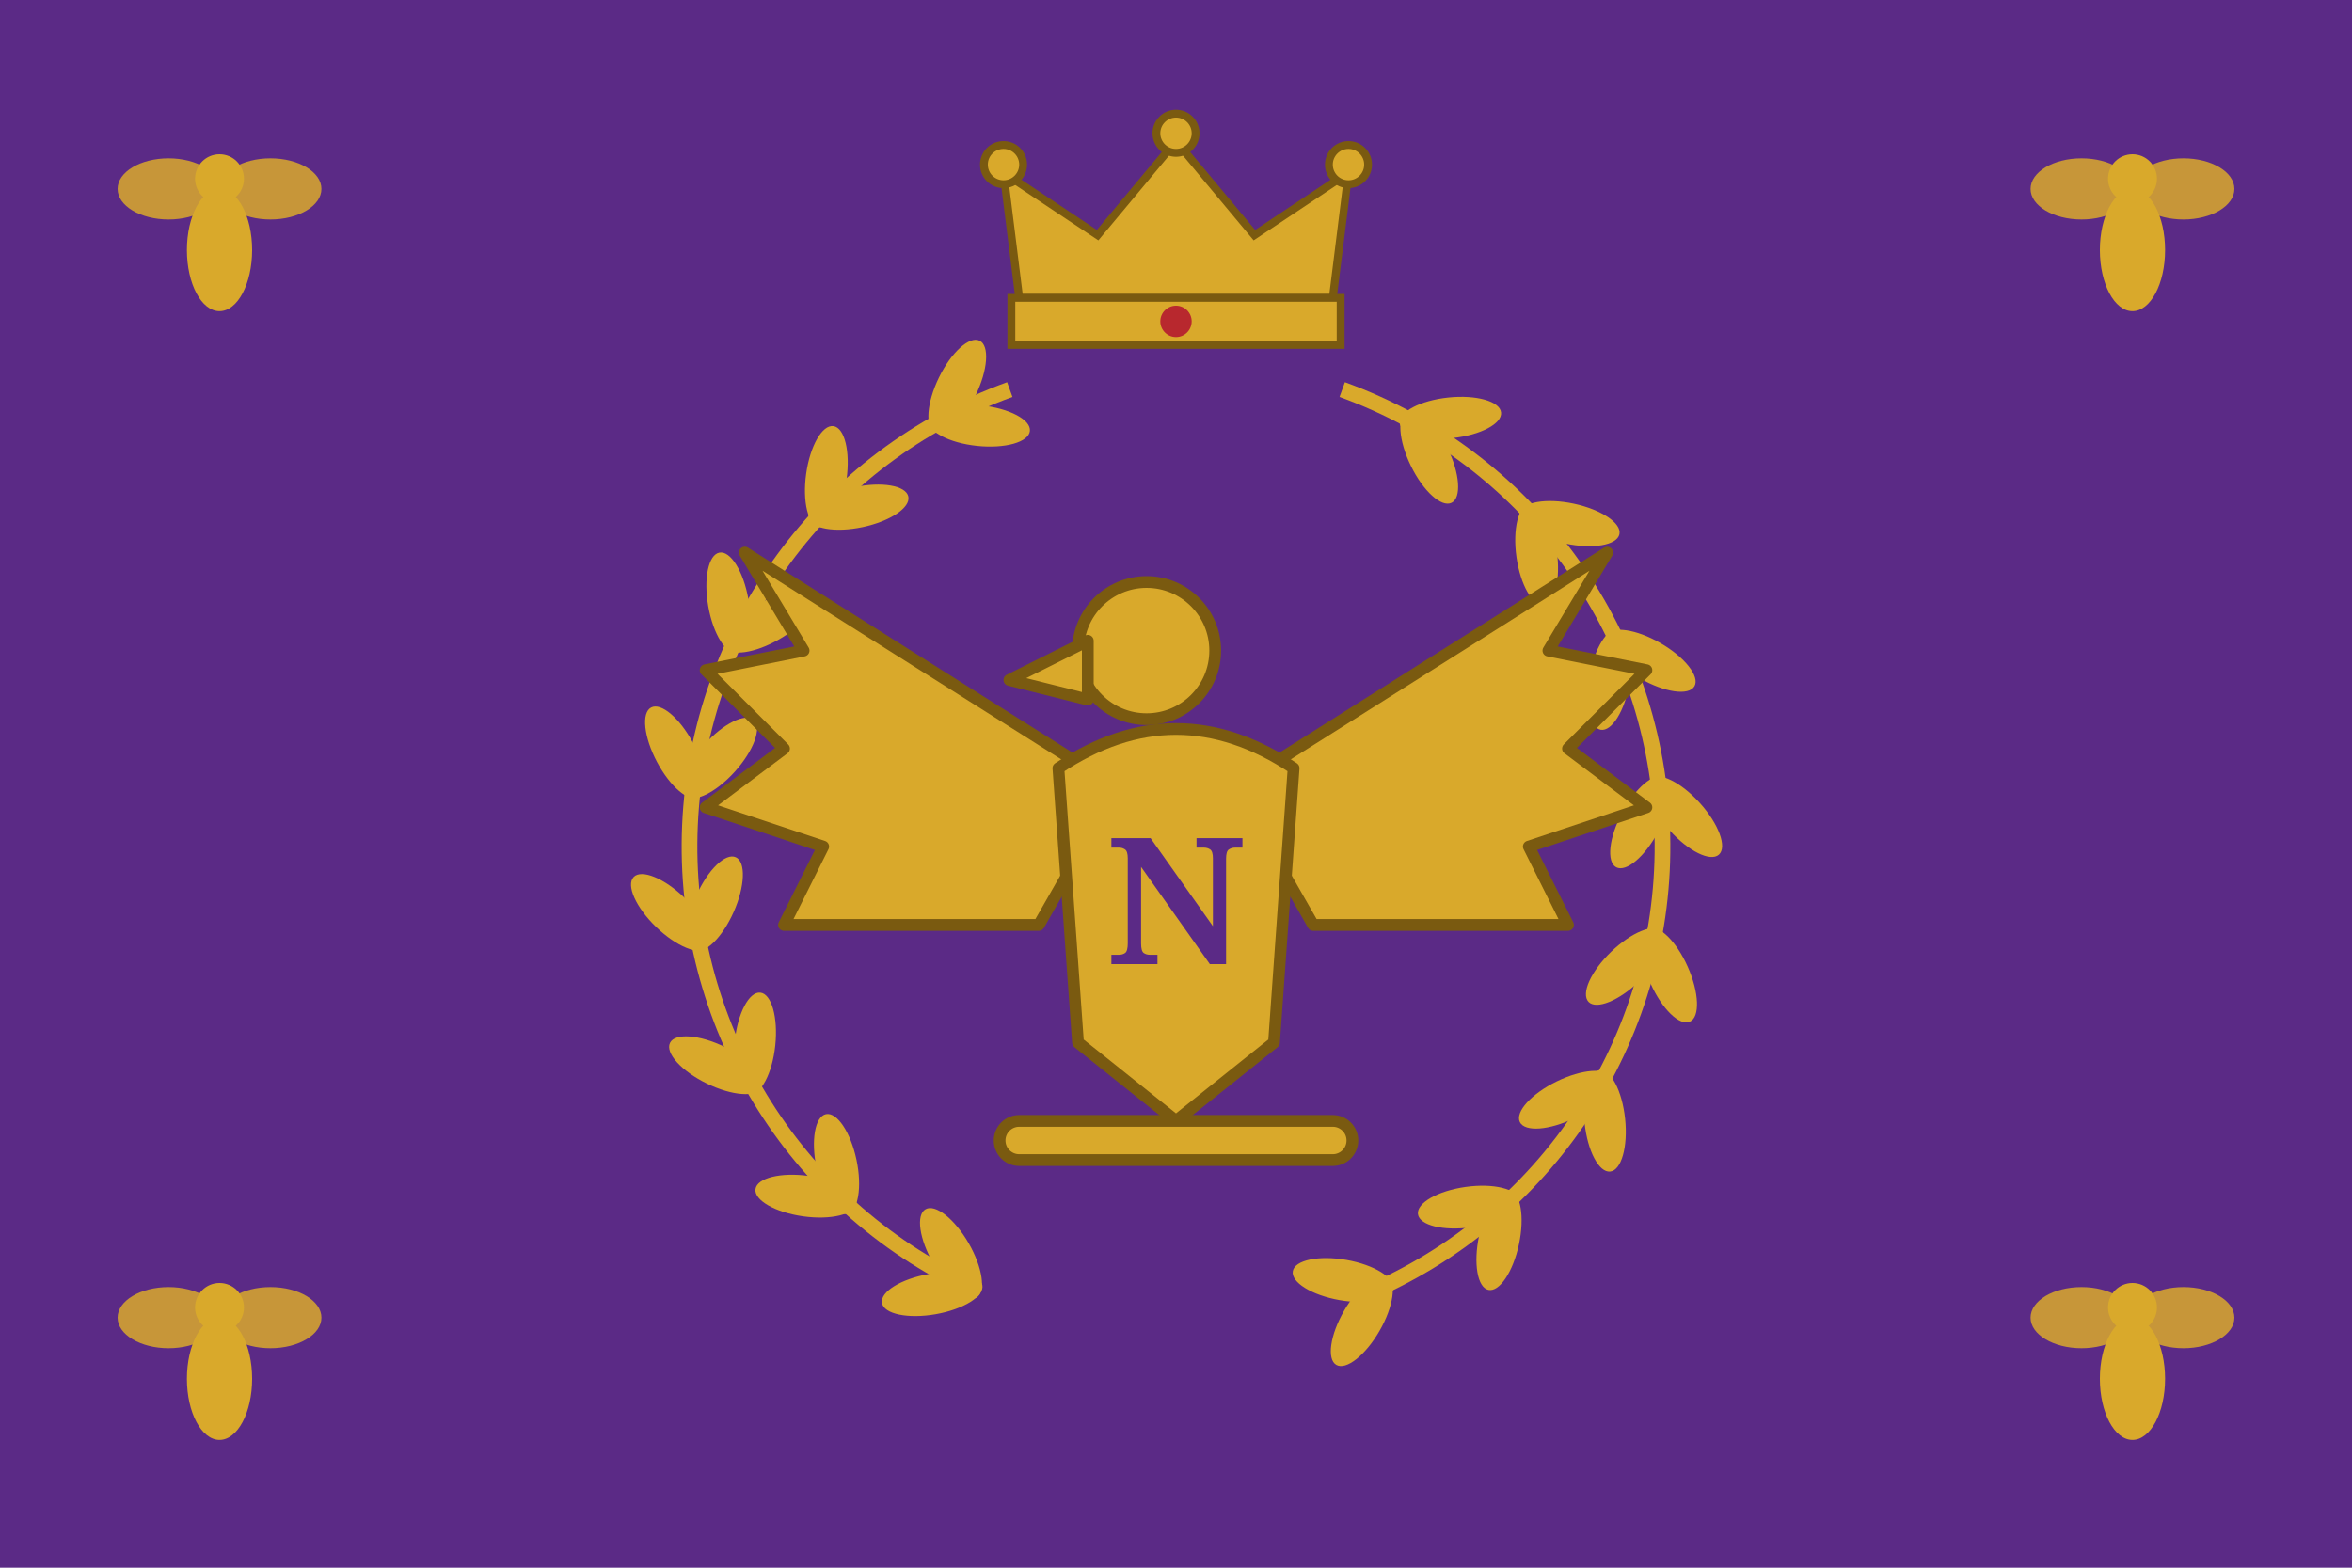
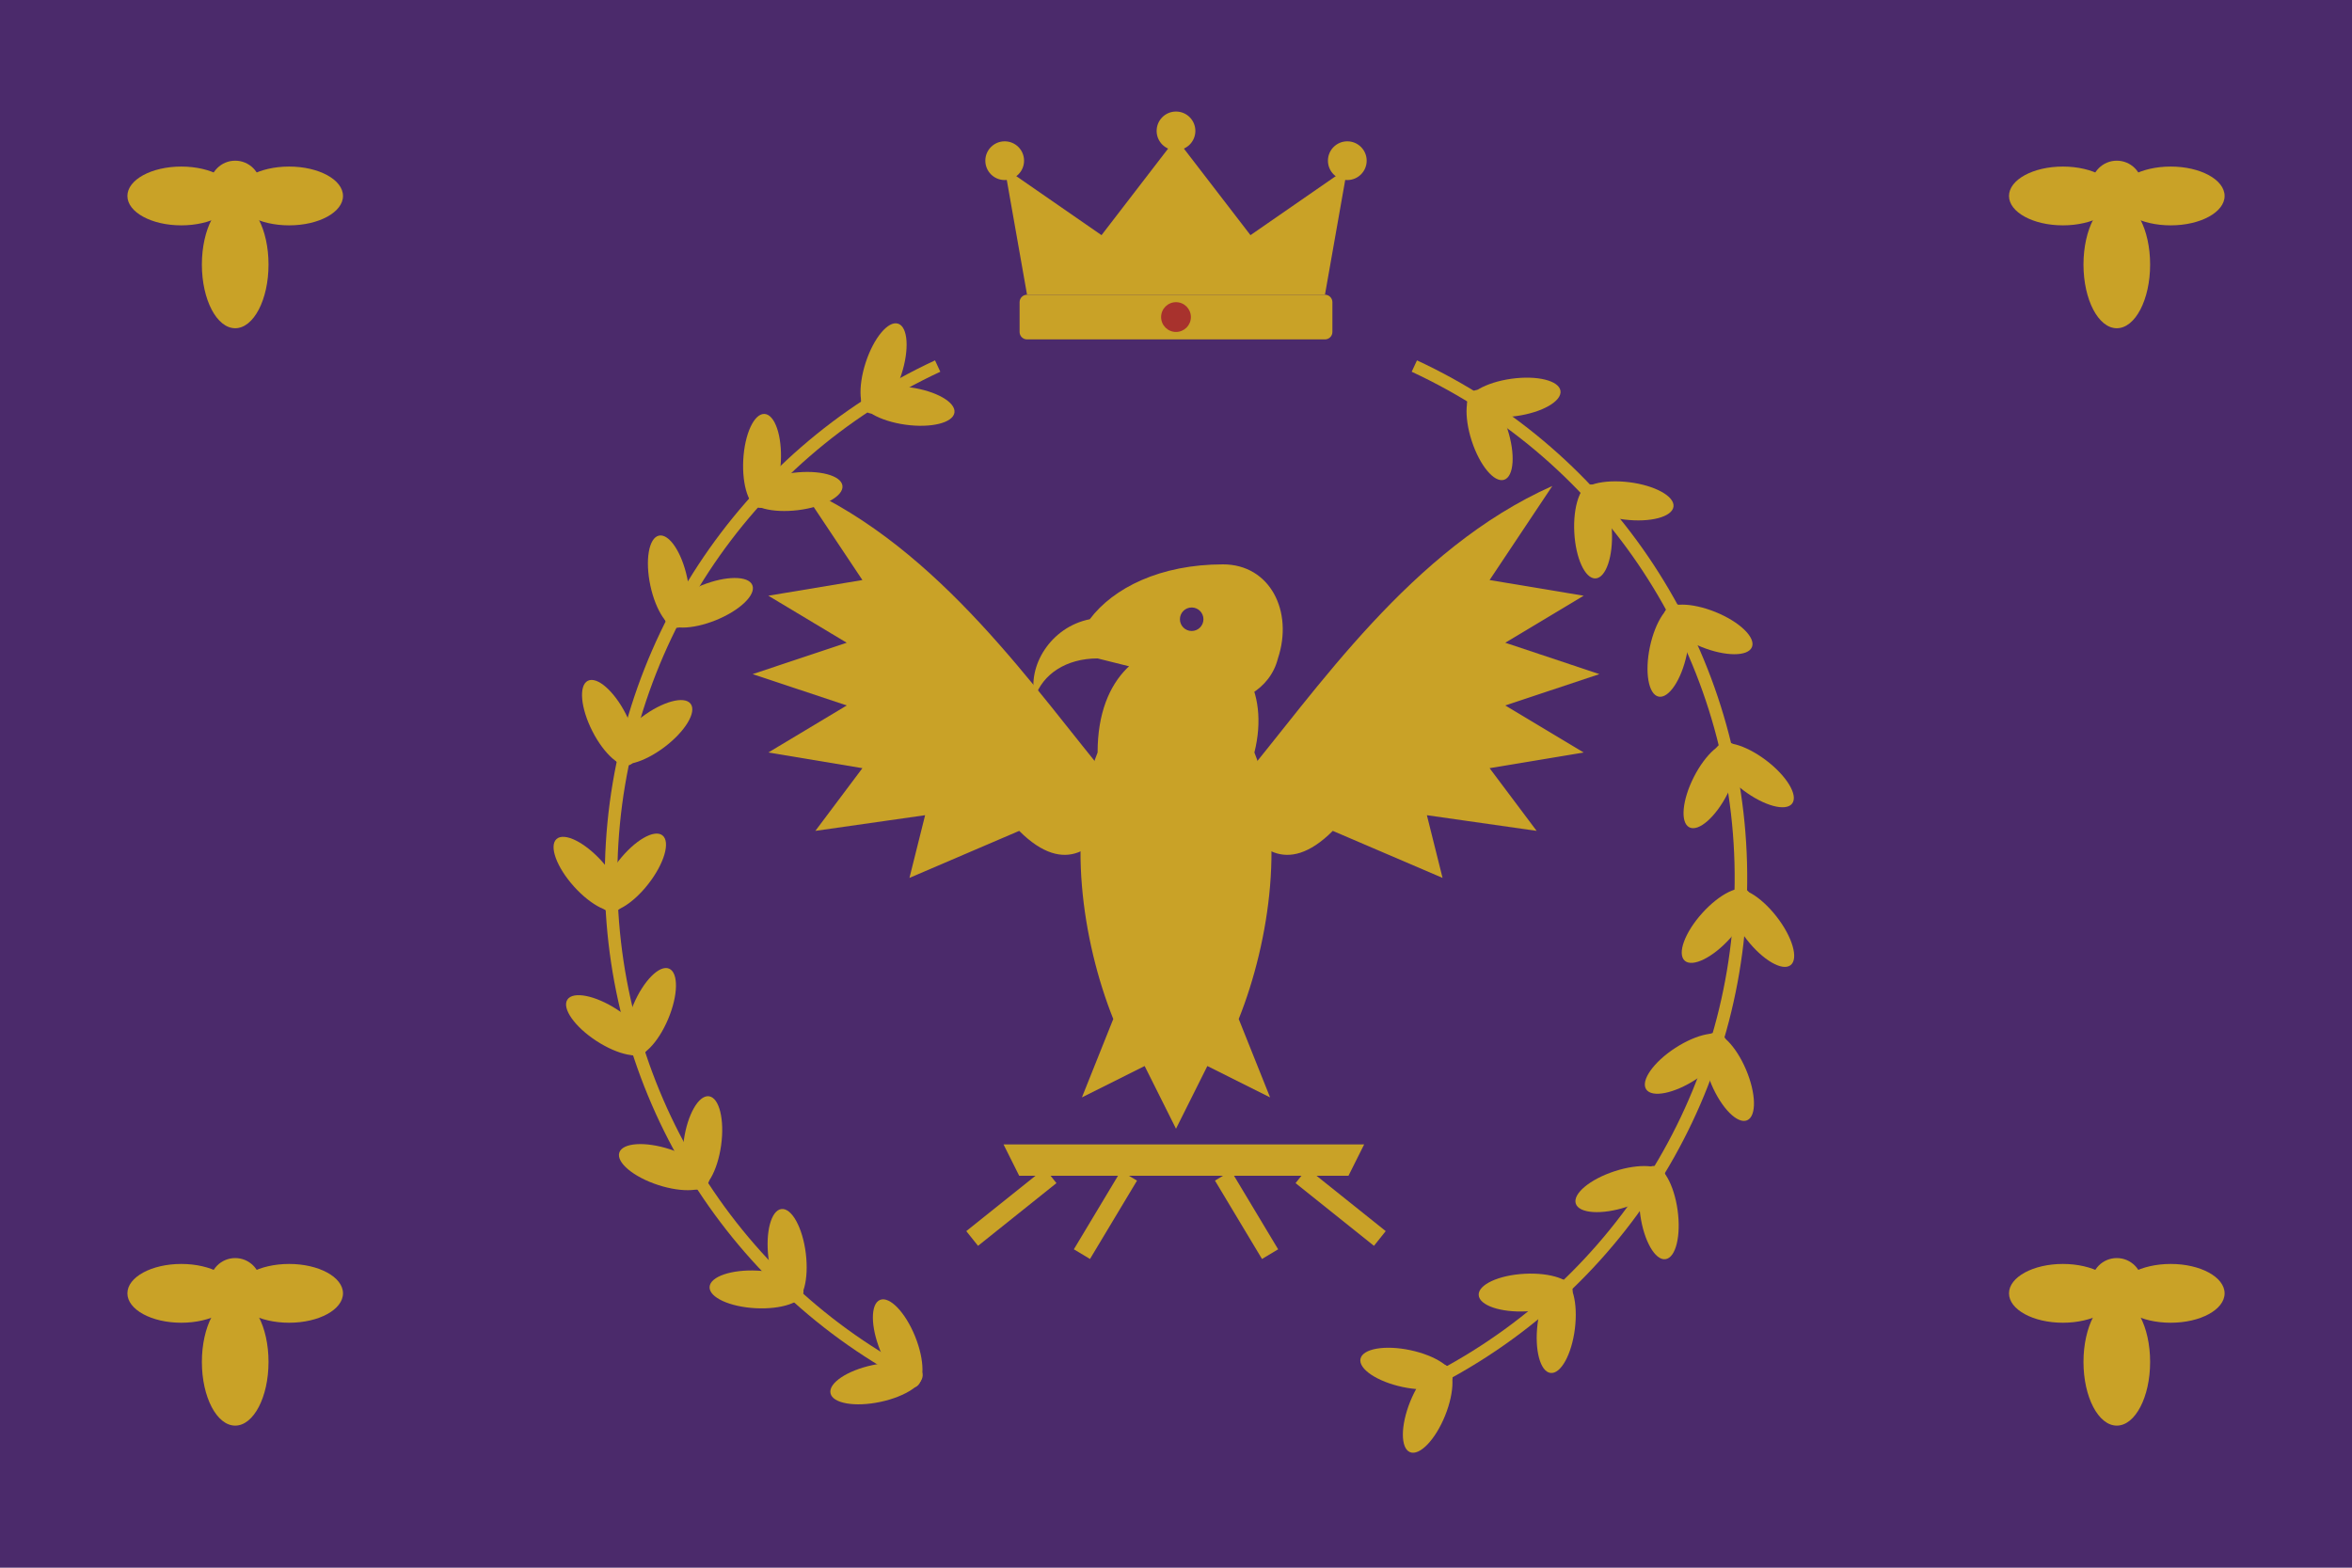
<svg xmlns="http://www.w3.org/2000/svg" viewBox="0 0 300 200" width="1536" height="1024">
-   <rect width="300" height="200" fill="#5b2a86" />
-   <path d="M123.8,164.2 A62,62 0 0 1 128.8,49.7" fill="none" stroke="#d9a92b" stroke-width="2" />
-   <ellipse cx="121.3" cy="159.9" rx="6.5" ry="2.6" fill="#d9a92b" transform="rotate(240 121.3 159.9)" />
-   <ellipse cx="118.9" cy="165.1" rx="6.5" ry="2.6" fill="#d9a92b" transform="rotate(170 118.9 165.1)" />
-   <ellipse cx="106.7" cy="148.5" rx="6.5" ry="2.6" fill="#d9a92b" transform="rotate(258 106.7 148.5)" />
-   <ellipse cx="102.8" cy="152.6" rx="6.5" ry="2.6" fill="#d9a92b" transform="rotate(188 102.8 152.6)" />
-   <ellipse cx="96.3" cy="133.1" rx="6.5" ry="2.6" fill="#d9a92b" transform="rotate(276 96.3 133.1)" />
-   <ellipse cx="91.3" cy="135.9" rx="6.5" ry="2.6" fill="#d9a92b" transform="rotate(206 91.3 135.9)" />
-   <ellipse cx="91.2" cy="115.3" rx="6.5" ry="2.6" fill="#d9a92b" transform="rotate(294 91.2 115.3)" />
-   <ellipse cx="85.5" cy="116.4" rx="6.5" ry="2.6" fill="#d9a92b" transform="rotate(224 85.5 116.4)" />
-   <ellipse cx="91.8" cy="96.7" rx="6.5" ry="2.6" fill="#d9a92b" transform="rotate(312 91.8 96.7)" />
-   <ellipse cx="86.1" cy="96.0" rx="6.5" ry="2.6" fill="#d9a92b" transform="rotate(242 86.1 96.0)" />
-   <ellipse cx="98.1" cy="79.3" rx="6.5" ry="2.6" fill="#d9a92b" transform="rotate(330 98.1 79.3)" />
-   <ellipse cx="92.9" cy="76.9" rx="6.5" ry="2.6" fill="#d9a92b" transform="rotate(260 92.9 76.9)" />
-   <ellipse cx="109.5" cy="64.7" rx="6.5" ry="2.6" fill="#d9a92b" transform="rotate(348 109.5 64.7)" />
-   <ellipse cx="105.4" cy="60.8" rx="6.5" ry="2.6" fill="#d9a92b" transform="rotate(278 105.4 60.8)" />
-   <ellipse cx="124.9" cy="54.3" rx="6.5" ry="2.6" fill="#d9a92b" transform="rotate(366 124.9 54.3)" />
-   <ellipse cx="122.1" cy="49.3" rx="6.5" ry="2.6" fill="#d9a92b" transform="rotate(296 122.1 49.3)" />
-   <path d="M176.2,164.2 A62,62 0 0 0 171.2,49.7" fill="none" stroke="#d9a92b" stroke-width="2" />
-   <ellipse cx="171.3" cy="163.3" rx="6.5" ry="2.6" fill="#d9a92b" transform="rotate(190 171.3 163.3)" />
-   <ellipse cx="173.7" cy="168.5" rx="6.5" ry="2.6" fill="#d9a92b" transform="rotate(120 173.7 168.5)" />
-   <ellipse cx="187.3" cy="154.0" rx="6.5" ry="2.6" fill="#d9a92b" transform="rotate(172 187.3 154.0)" />
-   <ellipse cx="191.2" cy="158.2" rx="6.5" ry="2.6" fill="#d9a92b" transform="rotate(102 191.2 158.2)" />
-   <ellipse cx="199.7" cy="140.3" rx="6.5" ry="2.6" fill="#d9a92b" transform="rotate(154 199.7 140.3)" />
-   <ellipse cx="204.7" cy="143.0" rx="6.5" ry="2.6" fill="#d9a92b" transform="rotate(84 204.7 143.0)" />
-   <ellipse cx="207.3" cy="123.3" rx="6.5" ry="2.6" fill="#d9a92b" transform="rotate(136 207.3 123.3)" />
-   <ellipse cx="212.9" cy="124.4" rx="6.5" ry="2.6" fill="#d9a92b" transform="rotate(66 212.9 124.4)" />
-   <ellipse cx="209.2" cy="104.9" rx="6.5" ry="2.6" fill="#d9a92b" transform="rotate(118 209.2 104.9)" />
-   <ellipse cx="214.9" cy="104.2" rx="6.5" ry="2.6" fill="#d9a92b" transform="rotate(48 214.9 104.2)" />
-   <ellipse cx="205.3" cy="86.7" rx="6.5" ry="2.6" fill="#d9a92b" transform="rotate(100 205.3 86.7)" />
-   <ellipse cx="210.5" cy="84.3" rx="6.5" ry="2.6" fill="#d9a92b" transform="rotate(30 210.5 84.3)" />
-   <ellipse cx="196.0" cy="70.7" rx="6.5" ry="2.6" fill="#d9a92b" transform="rotate(82 196.0 70.7)" />
-   <ellipse cx="200.2" cy="66.8" rx="6.5" ry="2.6" fill="#d9a92b" transform="rotate(12 200.2 66.8)" />
-   <ellipse cx="182.3" cy="58.3" rx="6.5" ry="2.6" fill="#d9a92b" transform="rotate(64 182.3 58.3)" />
-   <ellipse cx="185.0" cy="53.3" rx="6.5" ry="2.6" fill="#d9a92b" transform="rotate(-6 185.0 53.3)" />
-   <g transform="translate(150,108) scale(1.25)" fill="#d9a92b" stroke="#7a5a10" stroke-width="1.2" stroke-linejoin="round">
-     <path d="M-6,-6 L-44,-30 L-38,-20 L-48,-18 L-40,-10 L-48,-4 L-36,0 L-40,8 L-14,8Z" />
-     <path d="M6,-6 L44,-30 L38,-20 L48,-18 L40,-10 L48,-4 L36,0 L40,8 L14,8Z" />
-     <path d="M-12,-8 Q0,-16 12,-8 L10,20 L0,28 L-10,20Z" />
-     <circle cx="-3" cy="-20" r="7" />
-     <path d="M-9,-21 L-17,-17 L-9,-15Z" />
-     <rect x="-18" y="28" width="36" height="4" rx="2" />
-     <text x="0" y="12" text-anchor="middle" font-family="Georgia,serif" font-weight="bold" font-size="18" fill="#5b2a86" stroke="none">N</text>
+   <rect width="300" height="200" fill="#4b2a6b" />
+   <ellipse cx="114.5" cy="171.4" rx="6" ry="2.4" fill="#c9a227" transform="rotate(248 114.5 171.4)" />
+   <ellipse cx="111.8" cy="176.5" rx="6" ry="2.4" fill="#c9a227" transform="rotate(168 111.8 176.5)" />
+   <ellipse cx="100.4" cy="160.2" rx="6" ry="2.4" fill="#c9a227" transform="rotate(263 100.4 160.2)" />
+   <ellipse cx="96.5" cy="164.5" rx="6" ry="2.4" fill="#c9a227" transform="rotate(183 96.5 164.5)" />
+   <ellipse cx="89.6" cy="145.8" rx="6" ry="2.4" fill="#c9a227" transform="rotate(278 89.6 145.8)" />
+   <ellipse cx="84.7" cy="148.9" rx="6" ry="2.4" fill="#c9a227" transform="rotate(198 84.7 148.9)" />
+   <ellipse cx="83.0" cy="129.1" rx="6" ry="2.4" fill="#c9a227" transform="rotate(293 83.0 129.1)" />
+   <ellipse cx="77.4" cy="130.8" rx="6" ry="2.4" fill="#c9a227" transform="rotate(213 77.4 130.8)" />
+   <ellipse cx="80.8" cy="111.3" rx="6" ry="2.4" fill="#c9a227" transform="rotate(308 80.8 111.3)" />
+   <ellipse cx="75.0" cy="111.5" rx="6" ry="2.4" fill="#c9a227" transform="rotate(228 75.0 111.5)" />
+   <ellipse cx="83.3" cy="93.4" rx="6" ry="2.4" fill="#c9a227" transform="rotate(323 83.3 93.4)" />
+   <ellipse cx="77.7" cy="92.2" rx="6" ry="2.4" fill="#c9a227" transform="rotate(243 77.7 92.2)" />
+   <ellipse cx="90.4" cy="76.9" rx="6" ry="2.4" fill="#c9a227" transform="rotate(338 90.4 76.9)" />
+   <ellipse cx="85.3" cy="74.2" rx="6" ry="2.4" fill="#c9a227" transform="rotate(258 85.3 74.2)" />
+   <ellipse cx="101.5" cy="62.7" rx="6" ry="2.4" fill="#c9a227" transform="rotate(353 101.5 62.7)" />
+   <ellipse cx="97.2" cy="58.8" rx="6" ry="2.4" fill="#c9a227" transform="rotate(273 97.2 58.8)" />
+   <ellipse cx="115.8" cy="51.8" rx="6" ry="2.4" fill="#c9a227" transform="rotate(368 115.8 51.8)" />
+   <ellipse cx="112.7" cy="47.0" rx="6" ry="2.4" fill="#c9a227" transform="rotate(288 112.7 47.0)" />
+   <path d="M116.2,175.6 A72,72 0 0 1 119.6,46.7" fill="none" stroke="#c9a227" stroke-width="1.6" />
+   <ellipse cx="179.4" cy="174.6" rx="6" ry="2.4" fill="#c9a227" transform="rotate(192 179.4 174.6)" />
+   <ellipse cx="182.1" cy="179.7" rx="6" ry="2.4" fill="#c9a227" transform="rotate(112 182.1 179.7)" />
+   <ellipse cx="194.6" cy="164.9" rx="6" ry="2.4" fill="#c9a227" transform="rotate(177 194.6 164.9)" />
+   <ellipse cx="198.5" cy="169.2" rx="6" ry="2.4" fill="#c9a227" transform="rotate(97 198.5 169.2)" />
+   <ellipse cx="206.7" cy="151.7" rx="6" ry="2.4" fill="#c9a227" transform="rotate(162 206.7 151.7)" />
+   <ellipse cx="211.6" cy="154.7" rx="6" ry="2.4" fill="#c9a227" transform="rotate(82 211.6 154.7)" />
+   <ellipse cx="215.0" cy="135.7" rx="6" ry="2.4" fill="#c9a227" transform="rotate(147 215.0 135.7)" />
+   <ellipse cx="220.5" cy="137.4" rx="6" ry="2.4" fill="#c9a227" transform="rotate(67 220.5 137.4)" />
+   <ellipse cx="218.9" cy="118.1" rx="6" ry="2.4" fill="#c9a227" transform="rotate(132 218.9 118.1)" />
+   <ellipse cx="224.7" cy="118.4" rx="6" ry="2.4" fill="#c9a227" transform="rotate(52 224.7 118.4)" />
+   <ellipse cx="218.2" cy="100.2" rx="6" ry="2.4" fill="#c9a227" transform="rotate(117 218.2 100.2)" />
+   <ellipse cx="223.8" cy="98.9" rx="6" ry="2.4" fill="#c9a227" transform="rotate(37 223.8 98.9)" />
+   <ellipse cx="212.8" cy="83.0" rx="6" ry="2.4" fill="#c9a227" transform="rotate(102 212.8 83.0)" />
+   <ellipse cx="217.9" cy="80.3" rx="6" ry="2.4" fill="#c9a227" transform="rotate(22 217.9 80.3)" />
+   <ellipse cx="203.2" cy="67.8" rx="6" ry="2.4" fill="#c9a227" transform="rotate(87 203.2 67.8)" />
+   <ellipse cx="207.5" cy="63.9" rx="6" ry="2.4" fill="#c9a227" transform="rotate(7 207.5 63.9)" />
+   <ellipse cx="190.0" cy="55.5" rx="6" ry="2.4" fill="#c9a227" transform="rotate(72 190.0 55.5)" />
+   <ellipse cx="193.1" cy="50.7" rx="6" ry="2.4" fill="#c9a227" transform="rotate(-8 193.1 50.7)" />
+   <path d="M183.8,175.6 A72,72 0 0 0 180.4,46.7" fill="none" stroke="#c9a227" stroke-width="1.6" />
+   <g transform="translate(150,110) scale(1.0)">
+     <g id="eagle">
+       <path d="M-8,-10 C-18,-22 -30,-40 -48,-48 L-40,-36 L-52,-34 L-42,-28 L-54,-24 L-42,-20 L-52,-14 L-40,-12 L-46,-4 L-32,-6 L-34,2 L-20,-4 C-14,2 -10,-2 -8,-6Z" fill="#c9a227" />
+       <path d="M8,-10 C18,-22 30,-40 48,-48 L40,-36 L52,-34 L42,-28 L54,-24 L42,-20 L52,-14 L40,-12 L46,-4 L32,-6 L34,2 L20,-4 C14,2 10,-2 8,-6Z" fill="#c9a227" />
+       <path d="M-10,-14 C-10,-24 -4,-28 2,-28 C8,-28 12,-22 10,-14 C14,-4 12,10 8,20 L12,30 L4,26 L0,34 L-4,26 L-12,30 L-8,20 C-12,10 -14,-4 -10,-14Z" fill="#c9a227" />
+       <path d="M6,-38 C12,-38 15,-32 13,-26 C12,-22 8,-20 4,-20 C0,-20 -4,-22 -6,-25 L-10,-26 C-14,-26 -17,-24 -18,-21 C-19,-25 -16,-30 -11,-31 C-8,-35 -2,-38 6,-38Z" fill="#c9a227" />
+       <circle cx="2" cy="-31" r="1.5" fill="#4b2a6b" />
+       <path d="M-22,36 L24,36 L22,40 L-20,40Z" fill="#c9a227" />
+       <path d="M-16,40 L-26,48 M-6,40 L-12,50 M6,40 L12,50 M16,40 L26,48" stroke-width="2.4" stroke="#c9a227" fill="none" />
+     </g>
  </g>
-   <g transform="translate(150,30) scale(1.0)" fill="#d9a92b" stroke="#7a5a10" stroke-width="1">
-     <path d="M-20,8 L-22,-8 L-10,0 L0,-12 L10,0 L22,-8 L20,8Z" />
-     <rect x="-21" y="8" width="42" height="6" />
-     <circle cx="-22" cy="-9" r="2.5" />
-     <circle cx="0" cy="-13" r="2.5" />
-     <circle cx="22" cy="-9" r="2.5" />
-     <circle cx="0" cy="11" r="2" fill="#b8282e" stroke="none" />
+   <g transform="translate(150,30) scale(0.95)" fill="#c9a227">
+     <path d="M-20,8 L-23,-9 L-10,0 L0,-13 L10,0 L23,-9 L20,8Z" />
+     <rect x="-21" y="8" width="42" height="6" rx="1" />
+     <circle cx="-23" cy="-10" r="2.6" />
+     <circle cx="0" cy="-14" r="2.6" />
+     <circle cx="23" cy="-10" r="2.6" />
+     <circle cx="0" cy="11" r="2" fill="#a8322d" />
  </g>
-   <g transform="translate(28,28) scale(1.3)" fill="#d9a92b">
-     <ellipse cx="-5" cy="-3" rx="5" ry="3" opacity=".85" />
-     <ellipse cx="5" cy="-3" rx="5" ry="3" opacity=".85" />
-     <ellipse cx="0" cy="3" rx="3.2" ry="6" />
-     <circle cx="0" cy="-4" r="2.4" />
+   <g transform="translate(30,30) scale(1.25)" fill="#c9a227">
+     <ellipse cx="-5.5" cy="-4" rx="5.5" ry="3" />
+     <ellipse cx="5.5" cy="-4" rx="5.5" ry="3" />
+     <ellipse cx="0" cy="3" rx="3.4" ry="6.5" />
+     <circle cx="0" cy="-5" r="2.6" />
  </g>
-   <g transform="translate(272,28) scale(1.3)" fill="#d9a92b">
-     <ellipse cx="-5" cy="-3" rx="5" ry="3" opacity=".85" />
-     <ellipse cx="5" cy="-3" rx="5" ry="3" opacity=".85" />
-     <ellipse cx="0" cy="3" rx="3.2" ry="6" />
-     <circle cx="0" cy="-4" r="2.4" />
+   <g transform="translate(270,30) scale(1.25)" fill="#c9a227">
+     <ellipse cx="-5.5" cy="-4" rx="5.5" ry="3" />
+     <ellipse cx="5.5" cy="-4" rx="5.5" ry="3" />
+     <ellipse cx="0" cy="3" rx="3.4" ry="6.5" />
+     <circle cx="0" cy="-5" r="2.6" />
  </g>
-   <g transform="translate(28,172) scale(1.3)" fill="#d9a92b">
-     <ellipse cx="-5" cy="-3" rx="5" ry="3" opacity=".85" />
-     <ellipse cx="5" cy="-3" rx="5" ry="3" opacity=".85" />
-     <ellipse cx="0" cy="3" rx="3.2" ry="6" />
-     <circle cx="0" cy="-4" r="2.4" />
+   <g transform="translate(30,170) scale(1.25)" fill="#c9a227">
+     <ellipse cx="-5.5" cy="-4" rx="5.5" ry="3" />
+     <ellipse cx="5.5" cy="-4" rx="5.5" ry="3" />
+     <ellipse cx="0" cy="3" rx="3.4" ry="6.5" />
+     <circle cx="0" cy="-5" r="2.6" />
  </g>
-   <g transform="translate(272,172) scale(1.3)" fill="#d9a92b">
-     <ellipse cx="-5" cy="-3" rx="5" ry="3" opacity=".85" />
-     <ellipse cx="5" cy="-3" rx="5" ry="3" opacity=".85" />
-     <ellipse cx="0" cy="3" rx="3.2" ry="6" />
-     <circle cx="0" cy="-4" r="2.4" />
+   <g transform="translate(270,170) scale(1.25)" fill="#c9a227">
+     <ellipse cx="-5.5" cy="-4" rx="5.5" ry="3" />
+     <ellipse cx="5.5" cy="-4" rx="5.5" ry="3" />
+     <ellipse cx="0" cy="3" rx="3.4" ry="6.5" />
+     <circle cx="0" cy="-5" r="2.6" />
  </g>
</svg>
